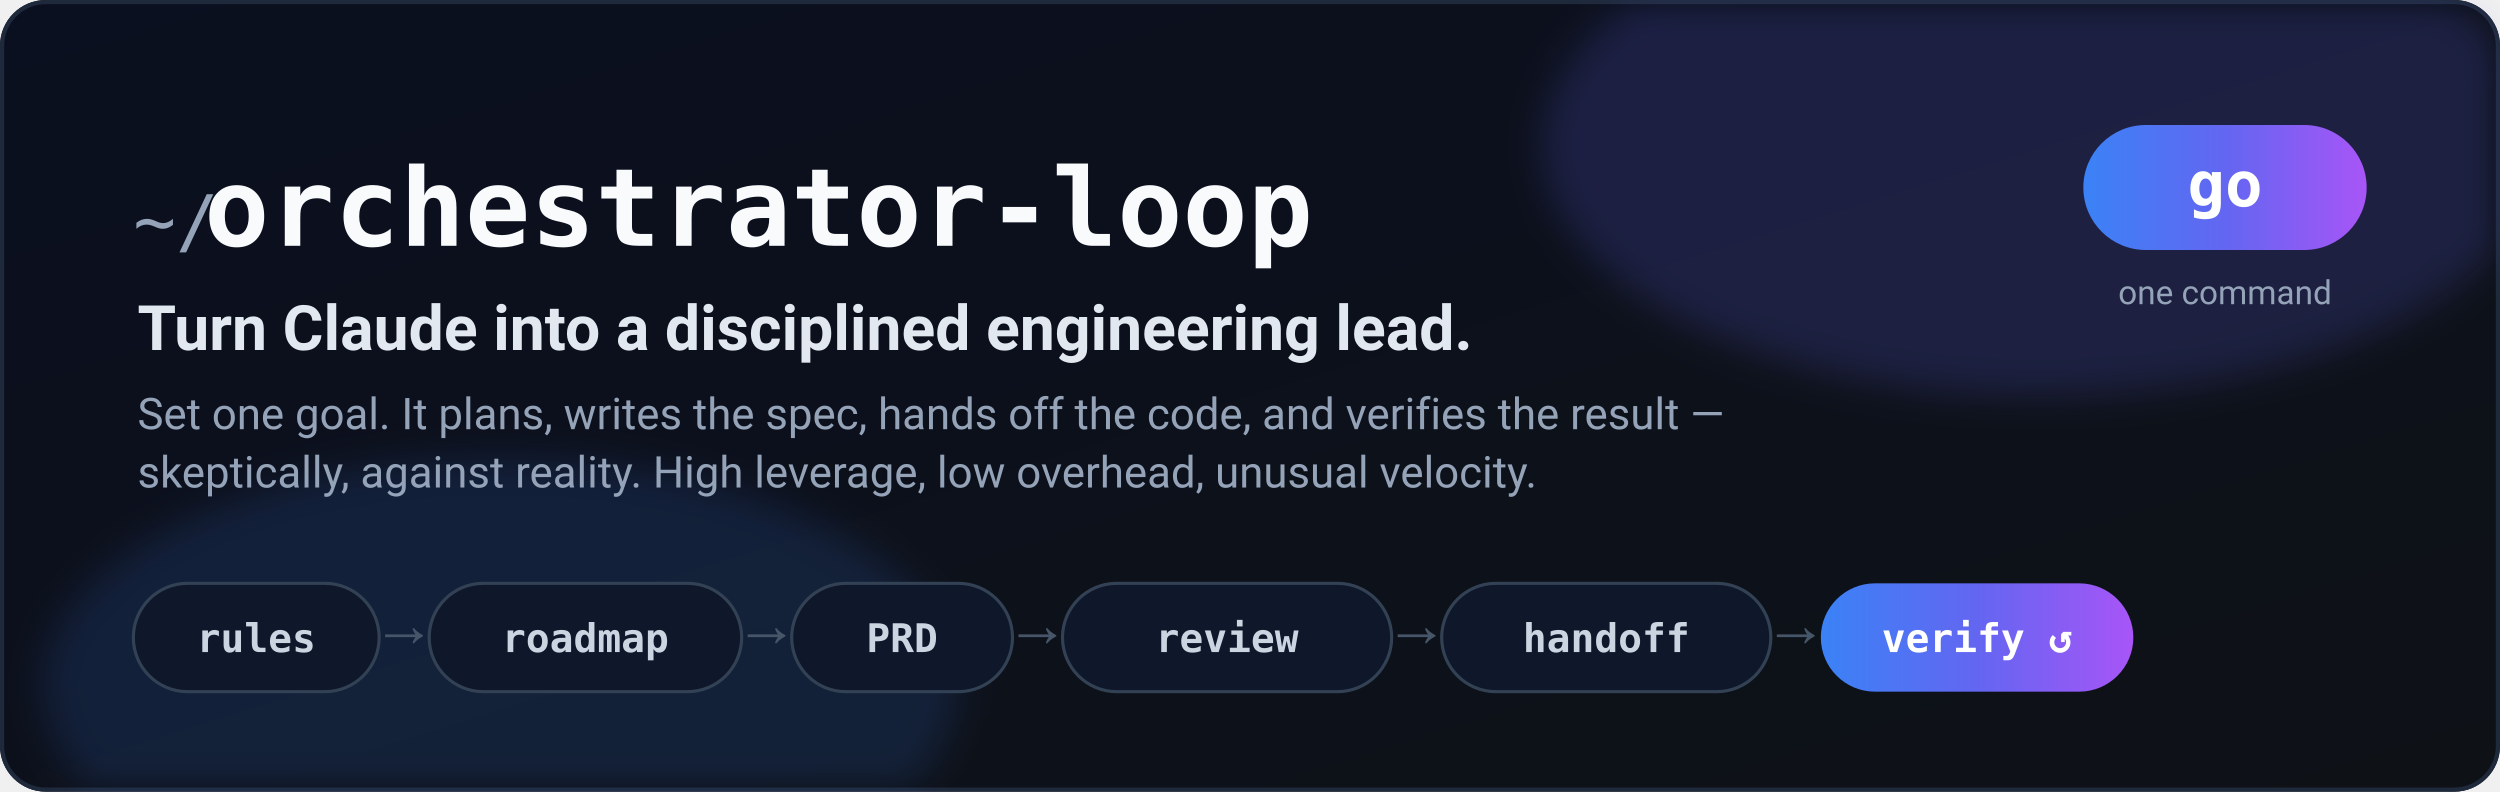
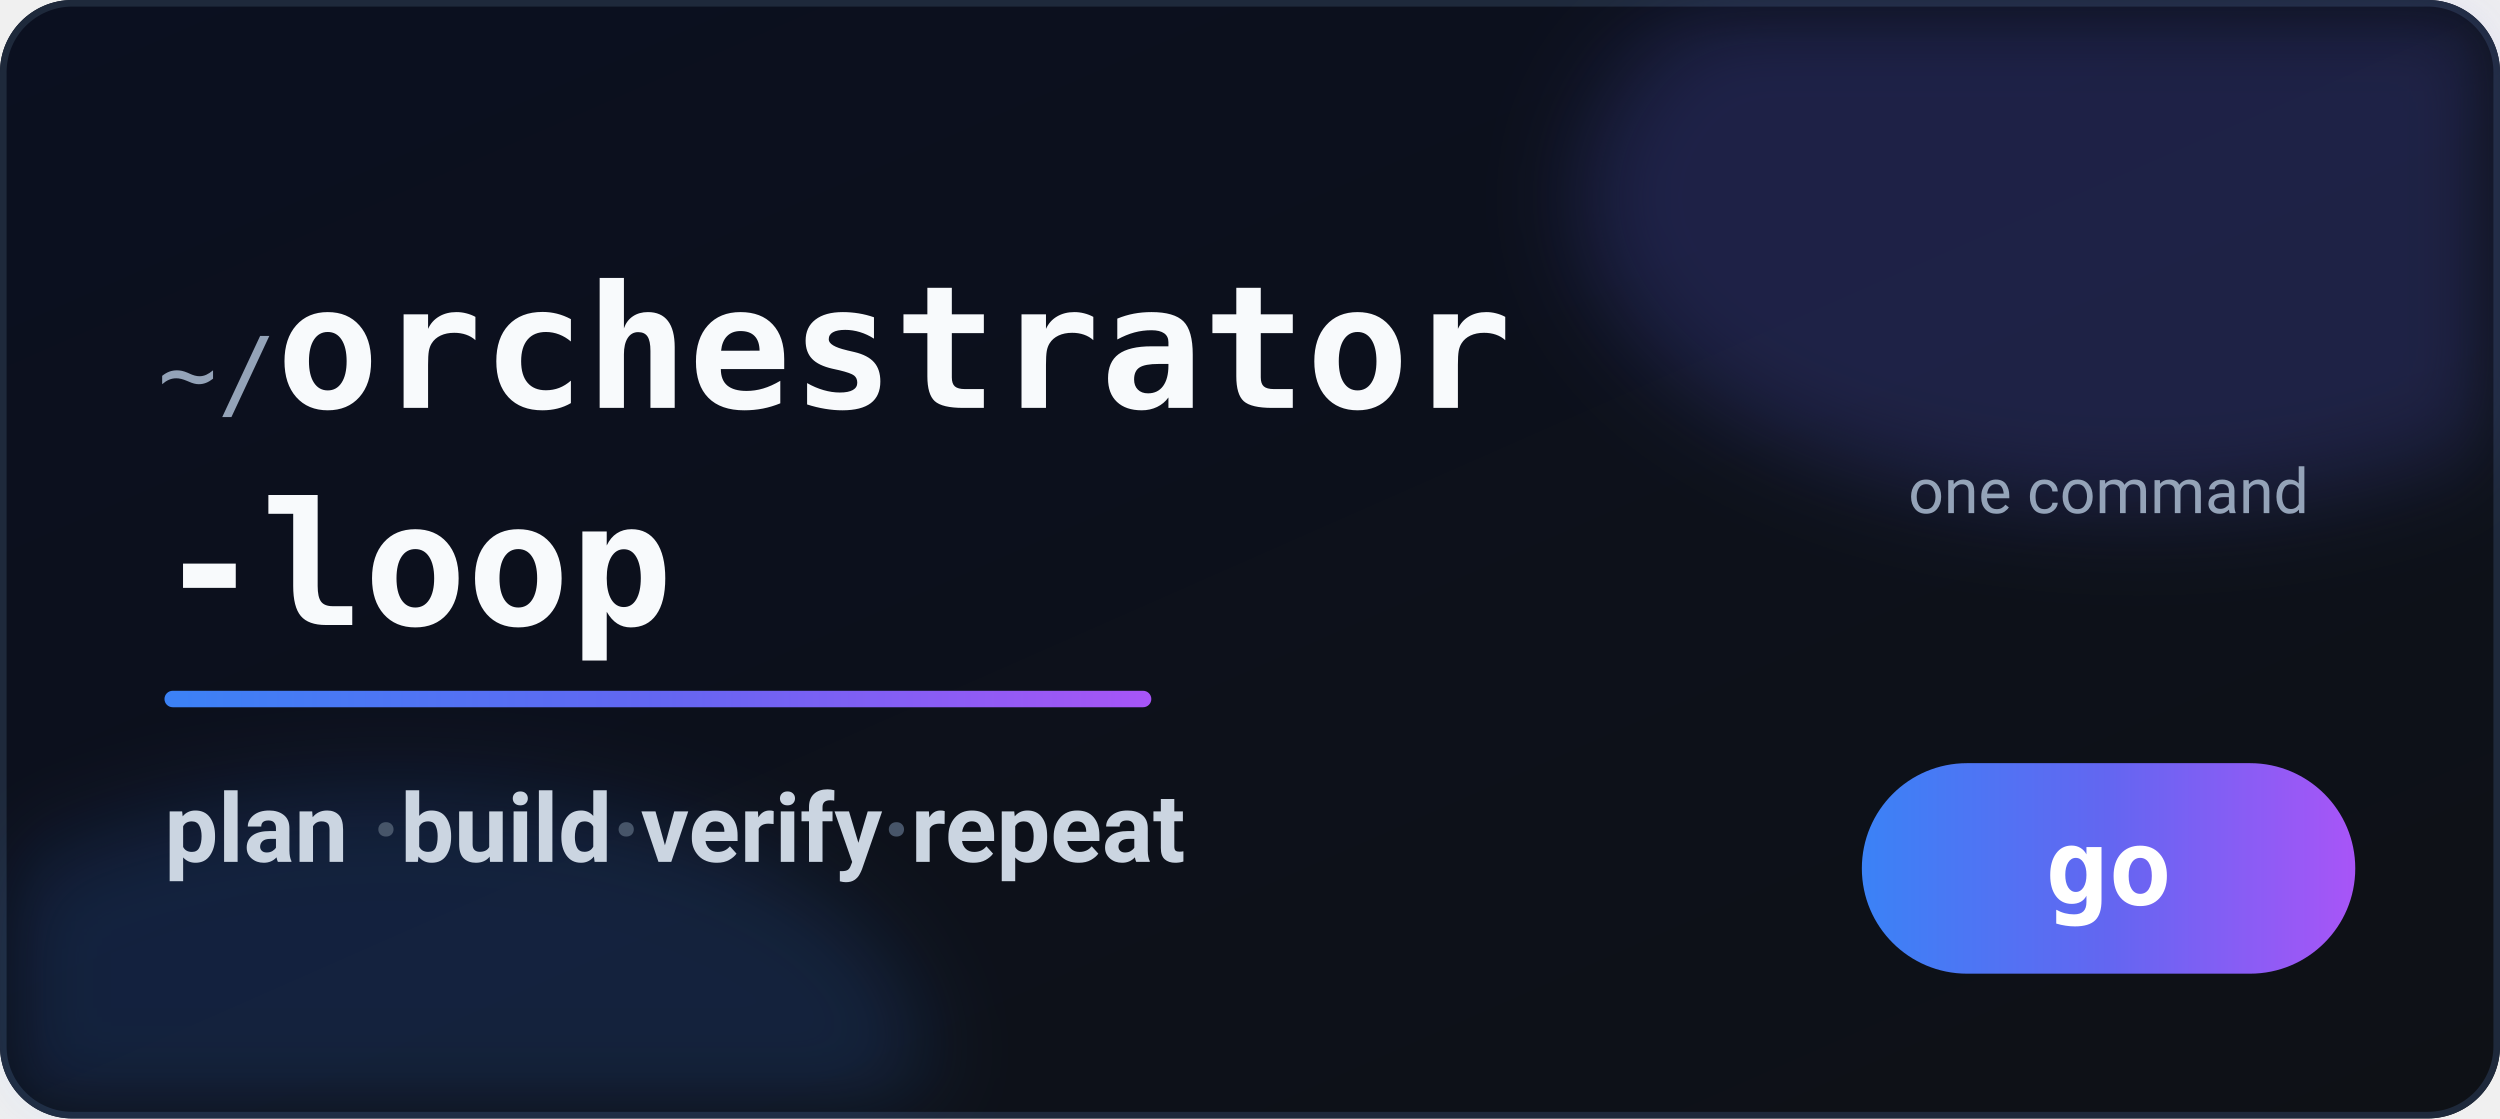
- <svg xmlns="http://www.w3.org/2000/svg" viewBox="0 0 1200 380" font-family="ui-sans-serif,-apple-system,Segoe UI,Roboto,Helvetica,Arial,sans-serif" role="img" aria-label="orchestrator-loop — turn Claude into a disciplined engineering lead">
+ <svg xmlns="http://www.w3.org/2000/svg" viewBox="0 0 760 340" font-family="ui-sans-serif,-apple-system,Segoe UI,Roboto,Helvetica,Arial,sans-serif" role="img" aria-label="orchestrator-loop — plan, build, verify, repeat. One command: go.">
  <defs>
    <linearGradient id="bg" x1="0" y1="0" x2="1" y2="1">
      <stop offset="0" stop-color="#0b1020" />
      <stop offset="1" stop-color="#0e1116" />
    </linearGradient>
-     <linearGradient id="accent" x1="0" y1="0" x2="1" y2="0">
+     <linearGradient id="acc" x1="0" y1="0" x2="1" y2="0">
      <stop offset="0" stop-color="#3b82f6" />
      <stop offset="0.5" stop-color="#6366f1" />
      <stop offset="1" stop-color="#a855f7" />
    </linearGradient>
-     <filter id="soft" x="-20%" y="-20%" width="140%" height="140%">
-       <feGaussianBlur stdDeviation="9" />
+     <filter id="soft" x="-30%" y="-30%" width="160%" height="160%">
+       <feGaussianBlur stdDeviation="14" />
    </filter>
  </defs>
-   <rect x="0" y="0" width="1200" height="380" rx="22" fill="url(#bg)" />
-   <rect x="1" y="1" width="1198" height="378" rx="21" fill="none" stroke="#1e293b" stroke-width="2" />
-   <ellipse cx="980" cy="70" rx="240" ry="120" fill="#6366f1" opacity="0.18" filter="url(#soft)" />
-   <ellipse cx="240" cy="330" rx="220" ry="110" fill="#3b82f6" opacity="0.14" filter="url(#soft)" />
-   <text x="64" y="118" font-size="34" fill="#94a3b8" font-family="ui-monospace,SFMono-Regular,Menlo,monospace">~/</text>
-   <text x="98" y="118" font-size="52" font-weight="700" fill="#f8fafc" font-family="ui-monospace,SFMono-Regular,Menlo,monospace">orchestrator-loop</text>
-   <text x="66" y="168" font-size="30" font-weight="600" fill="#e2e8f0">Turn Claude into a disciplined engineering lead.</text>
-   <text x="66" y="206" font-size="21" fill="#94a3b8">Set one goal. It plans, writes the spec, hands off the code, and verifies the result —</text>
-   <text x="66" y="234" font-size="21" fill="#94a3b8">skeptically, against reality. High leverage, low overhead, unusual velocity.</text>
-   <g font-family="ui-monospace,SFMono-Regular,Menlo,monospace" font-size="19" font-weight="600" text-anchor="middle">
-     <g>
-       <rect x="64" y="280" width="118" height="52" rx="26" fill="#0f172a" stroke="#334155" stroke-width="1.5" />
-       <text x="123" y="313" fill="#cbd5e1">rules</text>
-     </g>
-     <g>
-       <rect x="206" y="280" width="150" height="52" rx="26" fill="#0f172a" stroke="#334155" stroke-width="1.5" />
-       <text x="281" y="313" fill="#cbd5e1">roadmap</text>
-     </g>
-     <g>
-       <rect x="380" y="280" width="106" height="52" rx="26" fill="#0f172a" stroke="#334155" stroke-width="1.5" />
-       <text x="433" y="313" fill="#cbd5e1">PRD</text>
-     </g>
-     <g>
-       <rect x="510" y="280" width="158" height="52" rx="26" fill="#0f172a" stroke="#334155" stroke-width="1.5" />
-       <text x="589" y="313" fill="#cbd5e1">review</text>
-     </g>
-     <g>
-       <rect x="692" y="280" width="158" height="52" rx="26" fill="#0f172a" stroke="#334155" stroke-width="1.5" />
-       <text x="771" y="313" fill="#cbd5e1">handoff</text>
-     </g>
-     <g>
-       <rect x="874" y="280" width="150" height="52" rx="26" fill="url(#accent)" />
-       <text x="949" y="313" fill="#ffffff">verify ↺</text>
-     </g>
-   </g>
-   <g fill="#475569" font-size="22" text-anchor="middle">
-     <text x="194" y="312">→</text>
-     <text x="368" y="312">→</text>
-     <text x="498" y="312">→</text>
-     <text x="680" y="312">→</text>
-     <text x="862" y="312">→</text>
-   </g>
-   <g>
-     <rect x="1000" y="60" width="136" height="60" rx="30" fill="url(#accent)" />
-     <text x="1068" y="99" text-anchor="middle" font-size="30" font-weight="700" fill="#ffffff" font-family="ui-monospace,SFMono-Regular,Menlo,monospace">go</text>
-   </g>
-   <text x="1068" y="146" text-anchor="middle" font-size="16" fill="#94a3b8">one command</text>
+   <rect x="0" y="0" width="760" height="340" rx="22" fill="url(#bg)" />
+   <rect x="1" y="1" width="758" height="338" rx="21" fill="none" stroke="#1e293b" stroke-width="2" />
+   <ellipse cx="650" cy="60" rx="170" ry="95" fill="#6366f1" opacity="0.20" filter="url(#soft)" />
+   <ellipse cx="120" cy="320" rx="160" ry="80" fill="#3b82f6" opacity="0.16" filter="url(#soft)" />
+   <text x="48" y="124" font-family="ui-monospace,SFMono-Regular,Menlo,monospace" font-size="30" fill="#94a3b8">~/</text>
+   <text x="84" y="124" font-family="ui-monospace,SFMono-Regular,Menlo,monospace" font-size="52" font-weight="700" fill="#f8fafc">orchestrator</text>
+   <text x="48" y="190" font-family="ui-monospace,SFMono-Regular,Menlo,monospace" font-size="52" font-weight="700" fill="#f8fafc">-loop</text>
+   <rect x="50" y="210" width="300" height="5" rx="2.5" fill="url(#acc)" />
+   <text x="50" y="262" font-size="29" font-weight="600" fill="#cbd5e1">plan
+     <tspan fill="#475569"> · </tspan>build<tspan fill="#475569"> · </tspan>verify<tspan fill="#475569"> · </tspan>repeat</text>
+   <rect x="566" y="232" width="150" height="64" rx="32" fill="url(#acc)" />
+   <text x="641" y="275" text-anchor="middle" font-family="ui-monospace,SFMono-Regular,Menlo,monospace" font-size="32" font-weight="700" fill="#fff">go</text>
+   <text x="641" y="156" text-anchor="middle" font-size="19" fill="#94a3b8">one command</text>
</svg>
